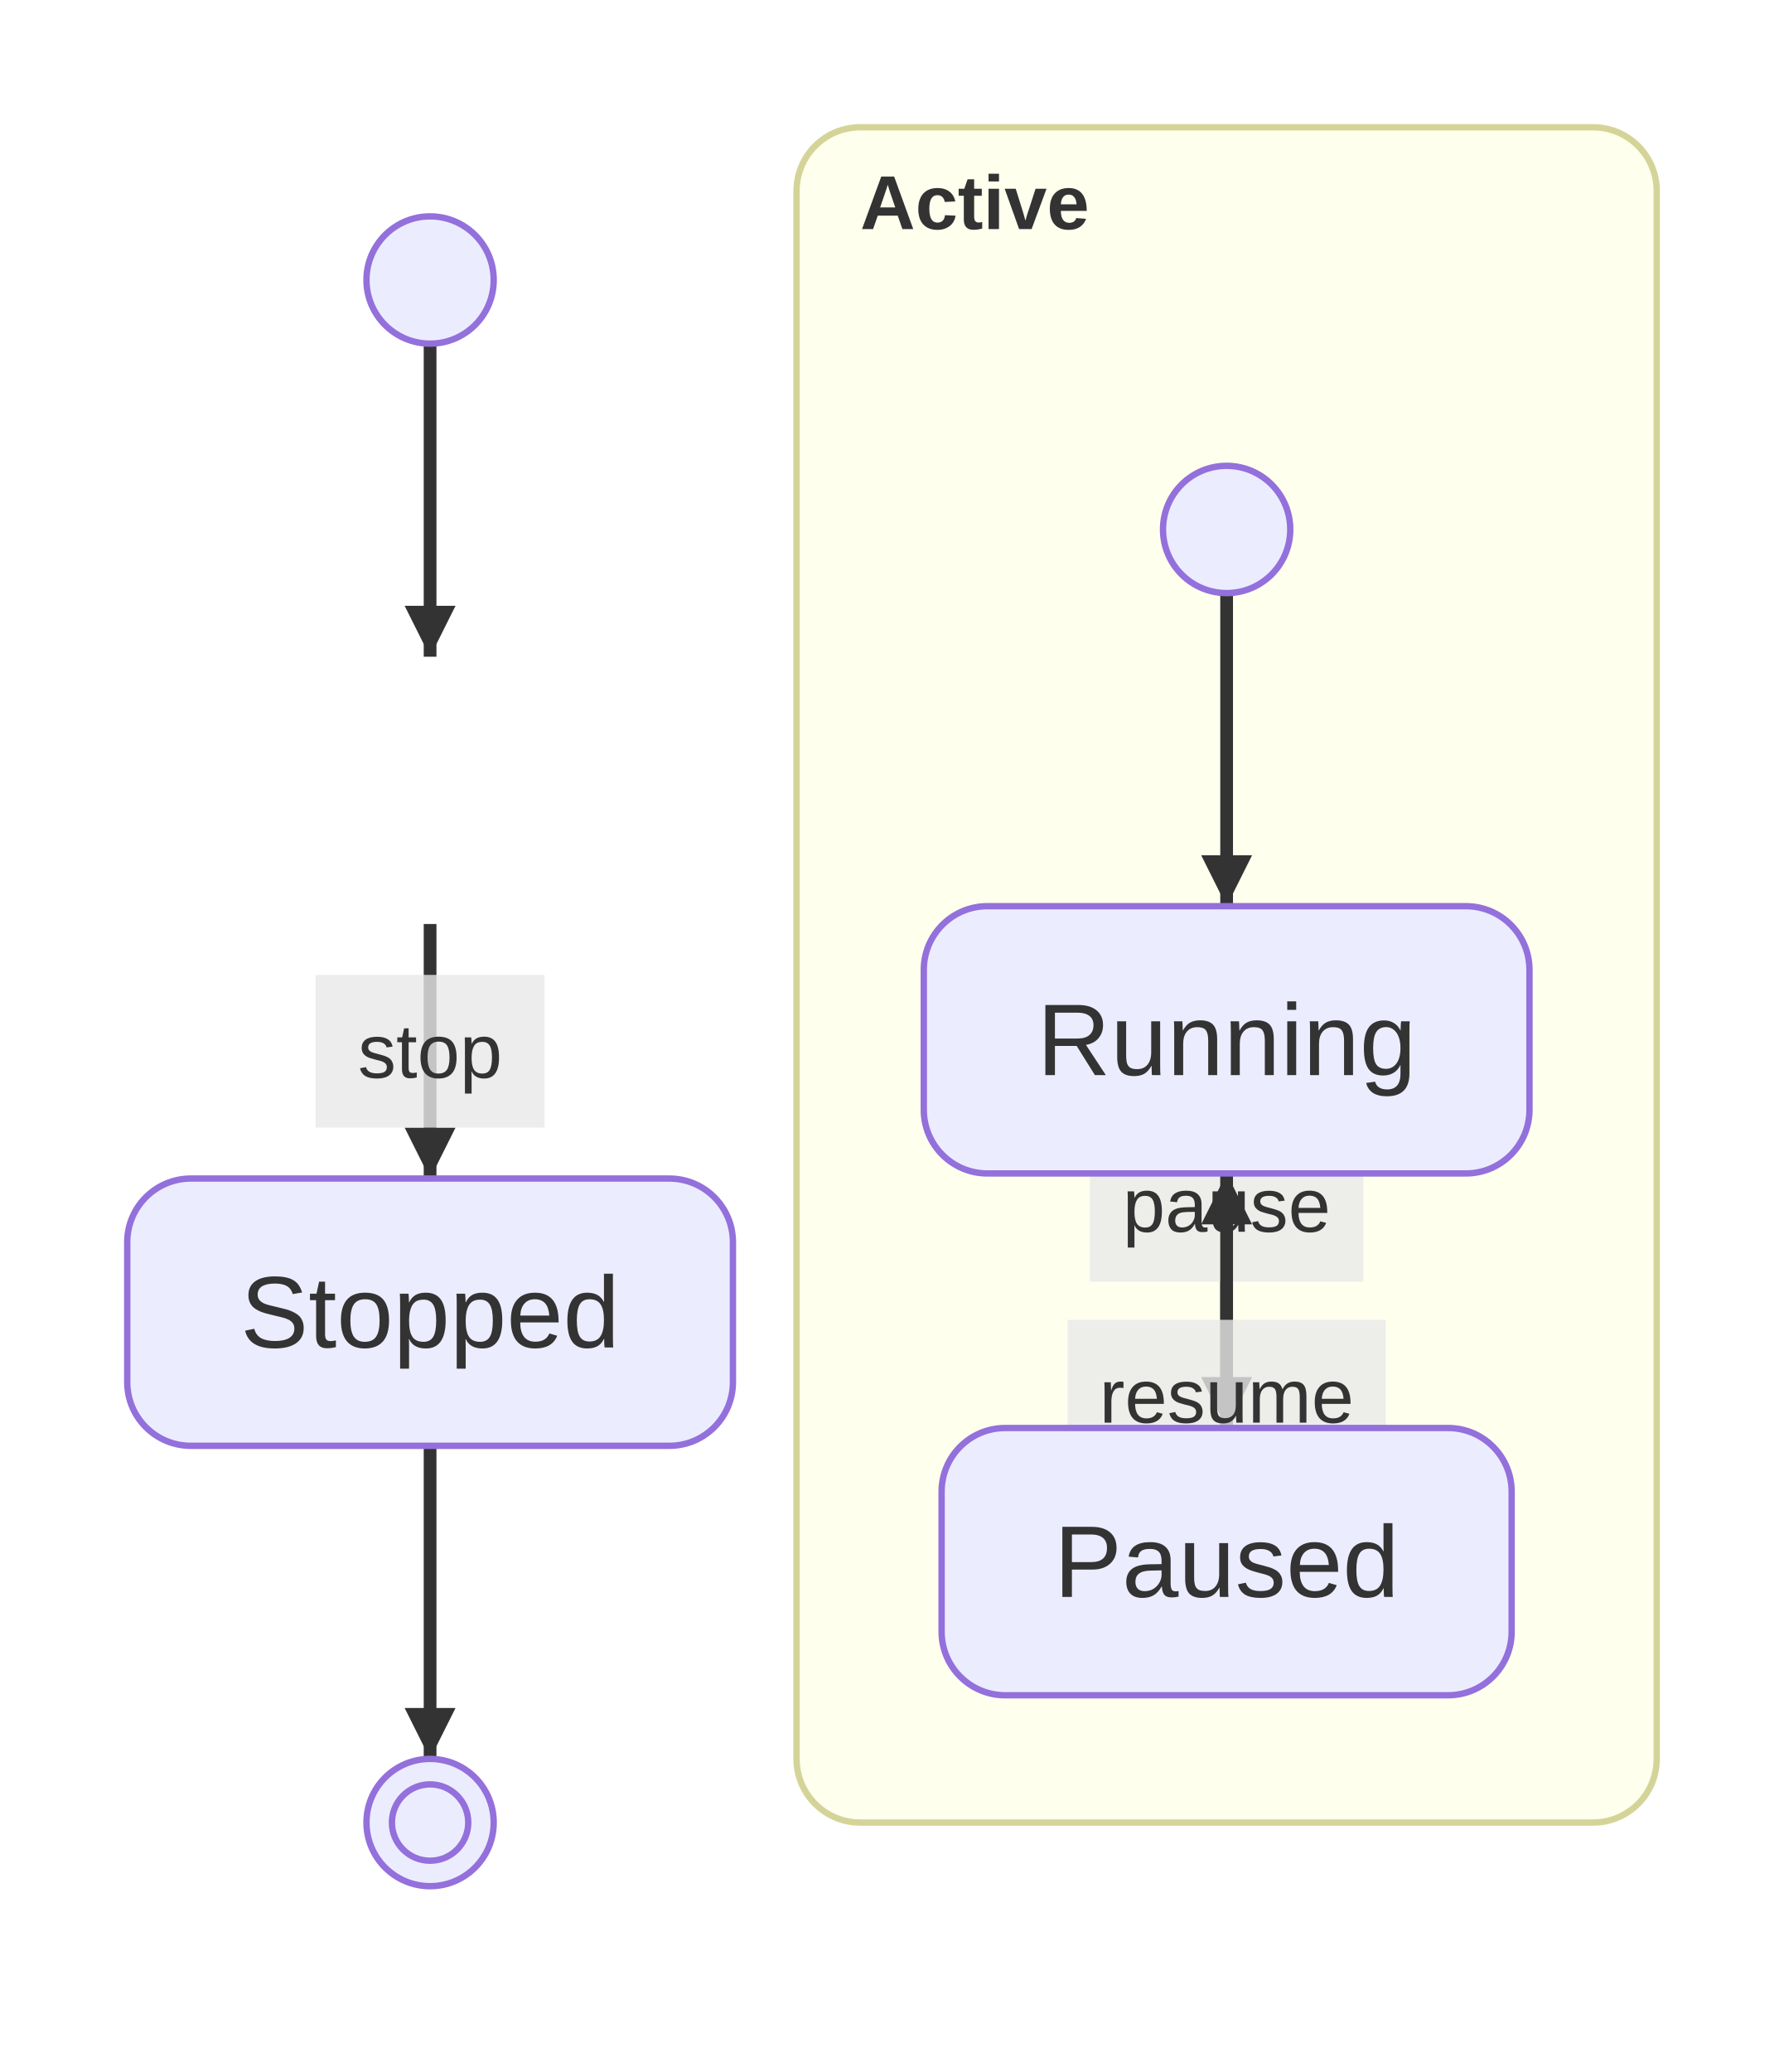
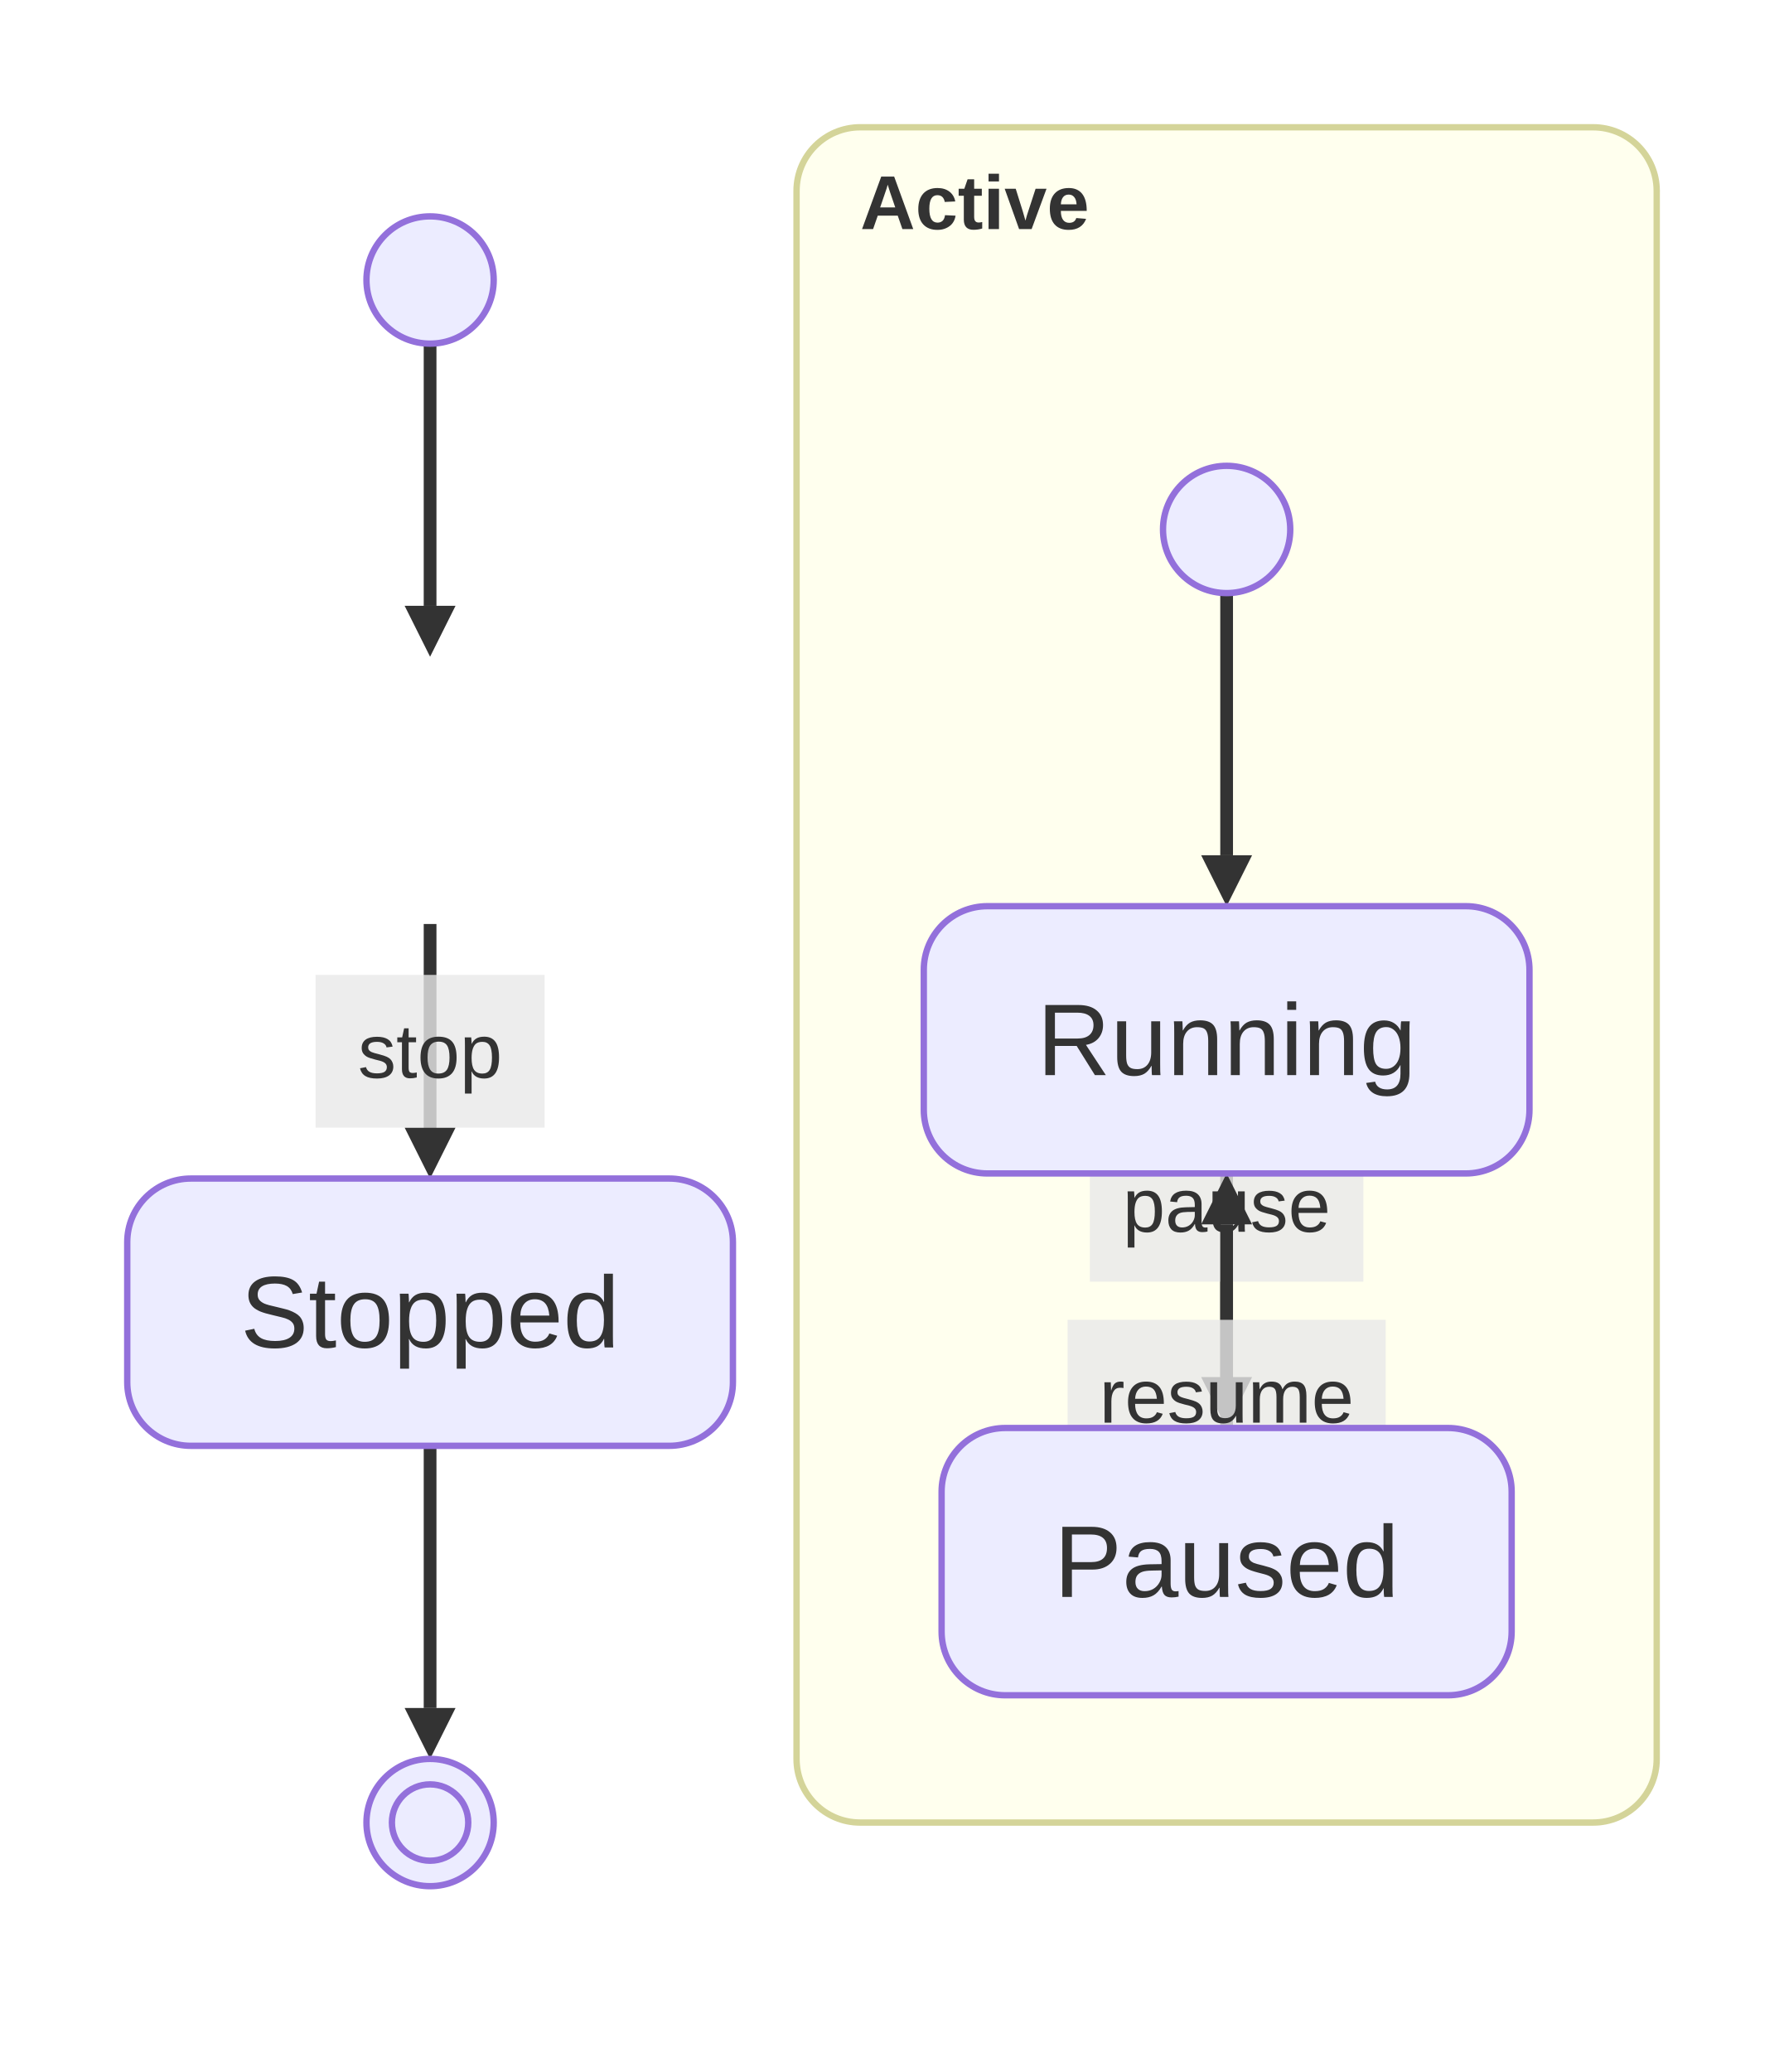
<svg xmlns="http://www.w3.org/2000/svg" viewBox="-20 -20 280.4 325.6" width="280.4" height="325.6" style="background-color: white">
  <defs>
-     <marker id="arrow" viewBox="0 0 10 10" markerWidth="8" markerHeight="8" refX="10" refY="5" orient="auto" markerUnits="userSpaceOnUse">
+     <marker id="arrow" viewBox="0 0 10 10" markerWidth="8" markerHeight="8" refX="0" refY="5" orient="auto" markerUnits="userSpaceOnUse">
      <path d="M 0 0 L 10 5 L 0 10 z" fill="#333333" />
    </marker>
-     <marker id="circle-end" viewBox="0 0 10 10" markerWidth="8" markerHeight="8" refX="10" refY="5" orient="auto" markerUnits="userSpaceOnUse">
+     <marker id="circle-end" viewBox="0 0 10 10" markerWidth="8" markerHeight="8" refX="5" refY="5" orient="auto" markerUnits="userSpaceOnUse">
      <circle cx="5" cy="5" r="5" fill="#333333" />
    </marker>
-     <marker id="cross-end" viewBox="0 0 11 11" markerWidth="8" markerHeight="8" refX="10" refY="5.5" orient="auto" markerUnits="userSpaceOnUse">
+     <marker id="cross-end" viewBox="0 0 11 11" markerWidth="8" markerHeight="8" refX="5.5" refY="5.5" orient="auto" markerUnits="userSpaceOnUse">
      <path d="M 1,1 l 9,9 M 10,1 l -9,9" stroke="#333333" stroke-width="2" />
    </marker>
-     <marker id="arrow-reverse" viewBox="0 0 10 10" markerWidth="8" markerHeight="8" refX="10" refY="5" orient="auto-start-reverse" markerUnits="userSpaceOnUse">
+     <marker id="arrow-reverse" viewBox="0 0 10 10" markerWidth="8" markerHeight="8" refX="0" refY="5" orient="auto-start-reverse" markerUnits="userSpaceOnUse">
      <path d="M 0 0 L 10 5 L 0 10 z" fill="#333333" />
    </marker>
  </defs>
  <style>.state rect, .state polygon, .state circle, .state line { fill: #ECECFF; stroke: #9370DB; stroke-width: 1; }
.state text { fill: #333333; font-family: "trebuchet ms", verdana, arial, sans-serif, "Apple Color Emoji", "Segoe UI Emoji", "Noto Color Emoji", "Twemoji Mozilla"; font-size: 16px; }
.edge path { fill: none; stroke: #333333; stroke-width: 2; }
.edge text { fill: #333333; font-family: "trebuchet ms", verdana, arial, sans-serif, "Apple Color Emoji", "Segoe UI Emoji", "Noto Color Emoji", "Twemoji Mozilla"; font-size: 12px; }
.composite rect { fill: #ffffde; stroke: #aaaa33; stroke-width: 1; opacity: 0.5; }
.composite text { fill: #333333; font-family: "trebuchet ms", verdana, arial, sans-serif, "Apple Color Emoji", "Segoe UI Emoji", "Noto Color Emoji", "Twemoji Mozilla"; font-size: 12px; font-weight: bold; }
.note rect { fill: #ffa; stroke: #aa3; stroke-width: 1; }
.note text { fill: #333333; font-family: "trebuchet ms", verdana, arial, sans-serif, "Apple Color Emoji", "Segoe UI Emoji", "Noto Color Emoji", "Twemoji Mozilla"; font-size: 12px; }
</style>
  <g class="composite" data-state-id="Active">
    <rect x="105.2" y="0" width="135.2" height="266.4" rx="10" ry="10" />
    <text x="115.2" y="16" font-family="&quot;trebuchet ms&quot;, verdana, arial, sans-serif, &quot;Apple Color Emoji&quot;, &quot;Segoe UI Emoji&quot;, &quot;Noto Color Emoji&quot;, &quot;Twemoji Mozilla&quot;">Active</text>
  </g>
  <g class="edge" data-edge-source="__start_0" data-edge-target="Active">
-     <path d="M47.6,34.0 L47.6,83.2" stroke-width="2" marker-end="url(#arrow)" />
+     <path d="M47.6,34.0 L47.6,75.2" stroke-width="2" marker-end="url(#arrow)" />
  </g>
  <g class="edge" data-edge-source="Active" data-edge-target="Stopped">
-     <path d="M47.6,125.2 L47.6,165.2" stroke-width="2" marker-end="url(#arrow)" />
+     <path d="M47.6,125.2 L47.6,157.2" stroke-width="2" marker-end="url(#arrow)" />
    <rect x="29.6" y="133.2" width="36.0" height="24.0" fill="rgba(232,232,232,0.8)" stroke="none" />
    <text text-anchor="middle" dominant-baseline="central" x="47.6" y="145.2">stop</text>
  </g>
  <g class="edge" data-edge-source="Stopped" data-edge-target="__end_0">
-     <path d="M47.6,207.2 L47.6,256.4" stroke-width="2" marker-end="url(#arrow)" />
+     <path d="M47.6,207.2 L47.6,248.4" stroke-width="2" marker-end="url(#arrow)" />
  </g>
  <g class="edge" data-edge-source="__start_1" data-edge-target="Running">
-     <path d="M172.8,73.2 L172.8,122.4" stroke-width="2" marker-end="url(#arrow)" />
+     <path d="M172.8,73.2 L172.8,114.4" stroke-width="2" marker-end="url(#arrow)" />
  </g>
  <g class="edge" data-edge-source="Running" data-edge-target="Paused">
-     <path d="M172.8,164.4 L172.8,204.4" stroke-width="2" marker-end="url(#arrow)" />
+     <path d="M172.8,164.4 L172.8,196.4" stroke-width="2" marker-end="url(#arrow)" />
    <rect x="151.3" y="157.4" width="43.0" height="24.0" fill="rgba(232,232,232,0.8)" stroke="none" />
    <text text-anchor="middle" dominant-baseline="central" x="172.8" y="169.4">pause</text>
  </g>
  <g class="edge" data-edge-source="Paused" data-edge-target="Running">
-     <path d="M172.8,204.4 L172.8,164.4" stroke-width="2" marker-end="url(#arrow)" />
+     <path d="M172.8,204.4 L172.8,172.4" stroke-width="2" marker-end="url(#arrow)" />
    <rect x="147.8" y="187.4" width="50.0" height="24.0" fill="rgba(232,232,232,0.8)" stroke="none" />
    <text text-anchor="middle" dominant-baseline="central" x="172.8" y="199.4">resume</text>
  </g>
  <g class="state start">
    <circle cx="47.6" cy="24" r="10" fill="black" stroke="black" />
  </g>
  <g class="state start">
    <circle cx="172.8" cy="63.2" r="10" fill="black" stroke="black" />
  </g>
  <g class="state" data-state-id="Running">
    <rect x="125.2" y="122.4" width="95.2" height="42" rx="10" ry="10" />
    <text x="172.8" y="143.4" text-anchor="middle" dominant-baseline="central" font-family="&quot;trebuchet ms&quot;, verdana, arial, sans-serif, &quot;Apple Color Emoji&quot;, &quot;Segoe UI Emoji&quot;, &quot;Noto Color Emoji&quot;, &quot;Twemoji Mozilla&quot;">Running</text>
  </g>
  <g class="state" data-state-id="Paused">
    <rect x="128" y="204.4" width="89.6" height="42" rx="10" ry="10" />
    <text x="172.8" y="225.4" text-anchor="middle" dominant-baseline="central" font-family="&quot;trebuchet ms&quot;, verdana, arial, sans-serif, &quot;Apple Color Emoji&quot;, &quot;Segoe UI Emoji&quot;, &quot;Noto Color Emoji&quot;, &quot;Twemoji Mozilla&quot;">Paused</text>
  </g>
  <g class="state" data-state-id="Stopped">
    <rect x="0" y="165.2" width="95.2" height="42" rx="10" ry="10" />
    <text x="47.6" y="186.2" text-anchor="middle" dominant-baseline="central" font-family="&quot;trebuchet ms&quot;, verdana, arial, sans-serif, &quot;Apple Color Emoji&quot;, &quot;Segoe UI Emoji&quot;, &quot;Noto Color Emoji&quot;, &quot;Twemoji Mozilla&quot;">Stopped</text>
  </g>
  <g class="state end">
    <circle cx="47.6" cy="266.4" r="10" fill="none" stroke="black" stroke-width="2" />
    <circle cx="47.6" cy="266.4" r="6" fill="black" stroke="black" />
  </g>
</svg>
